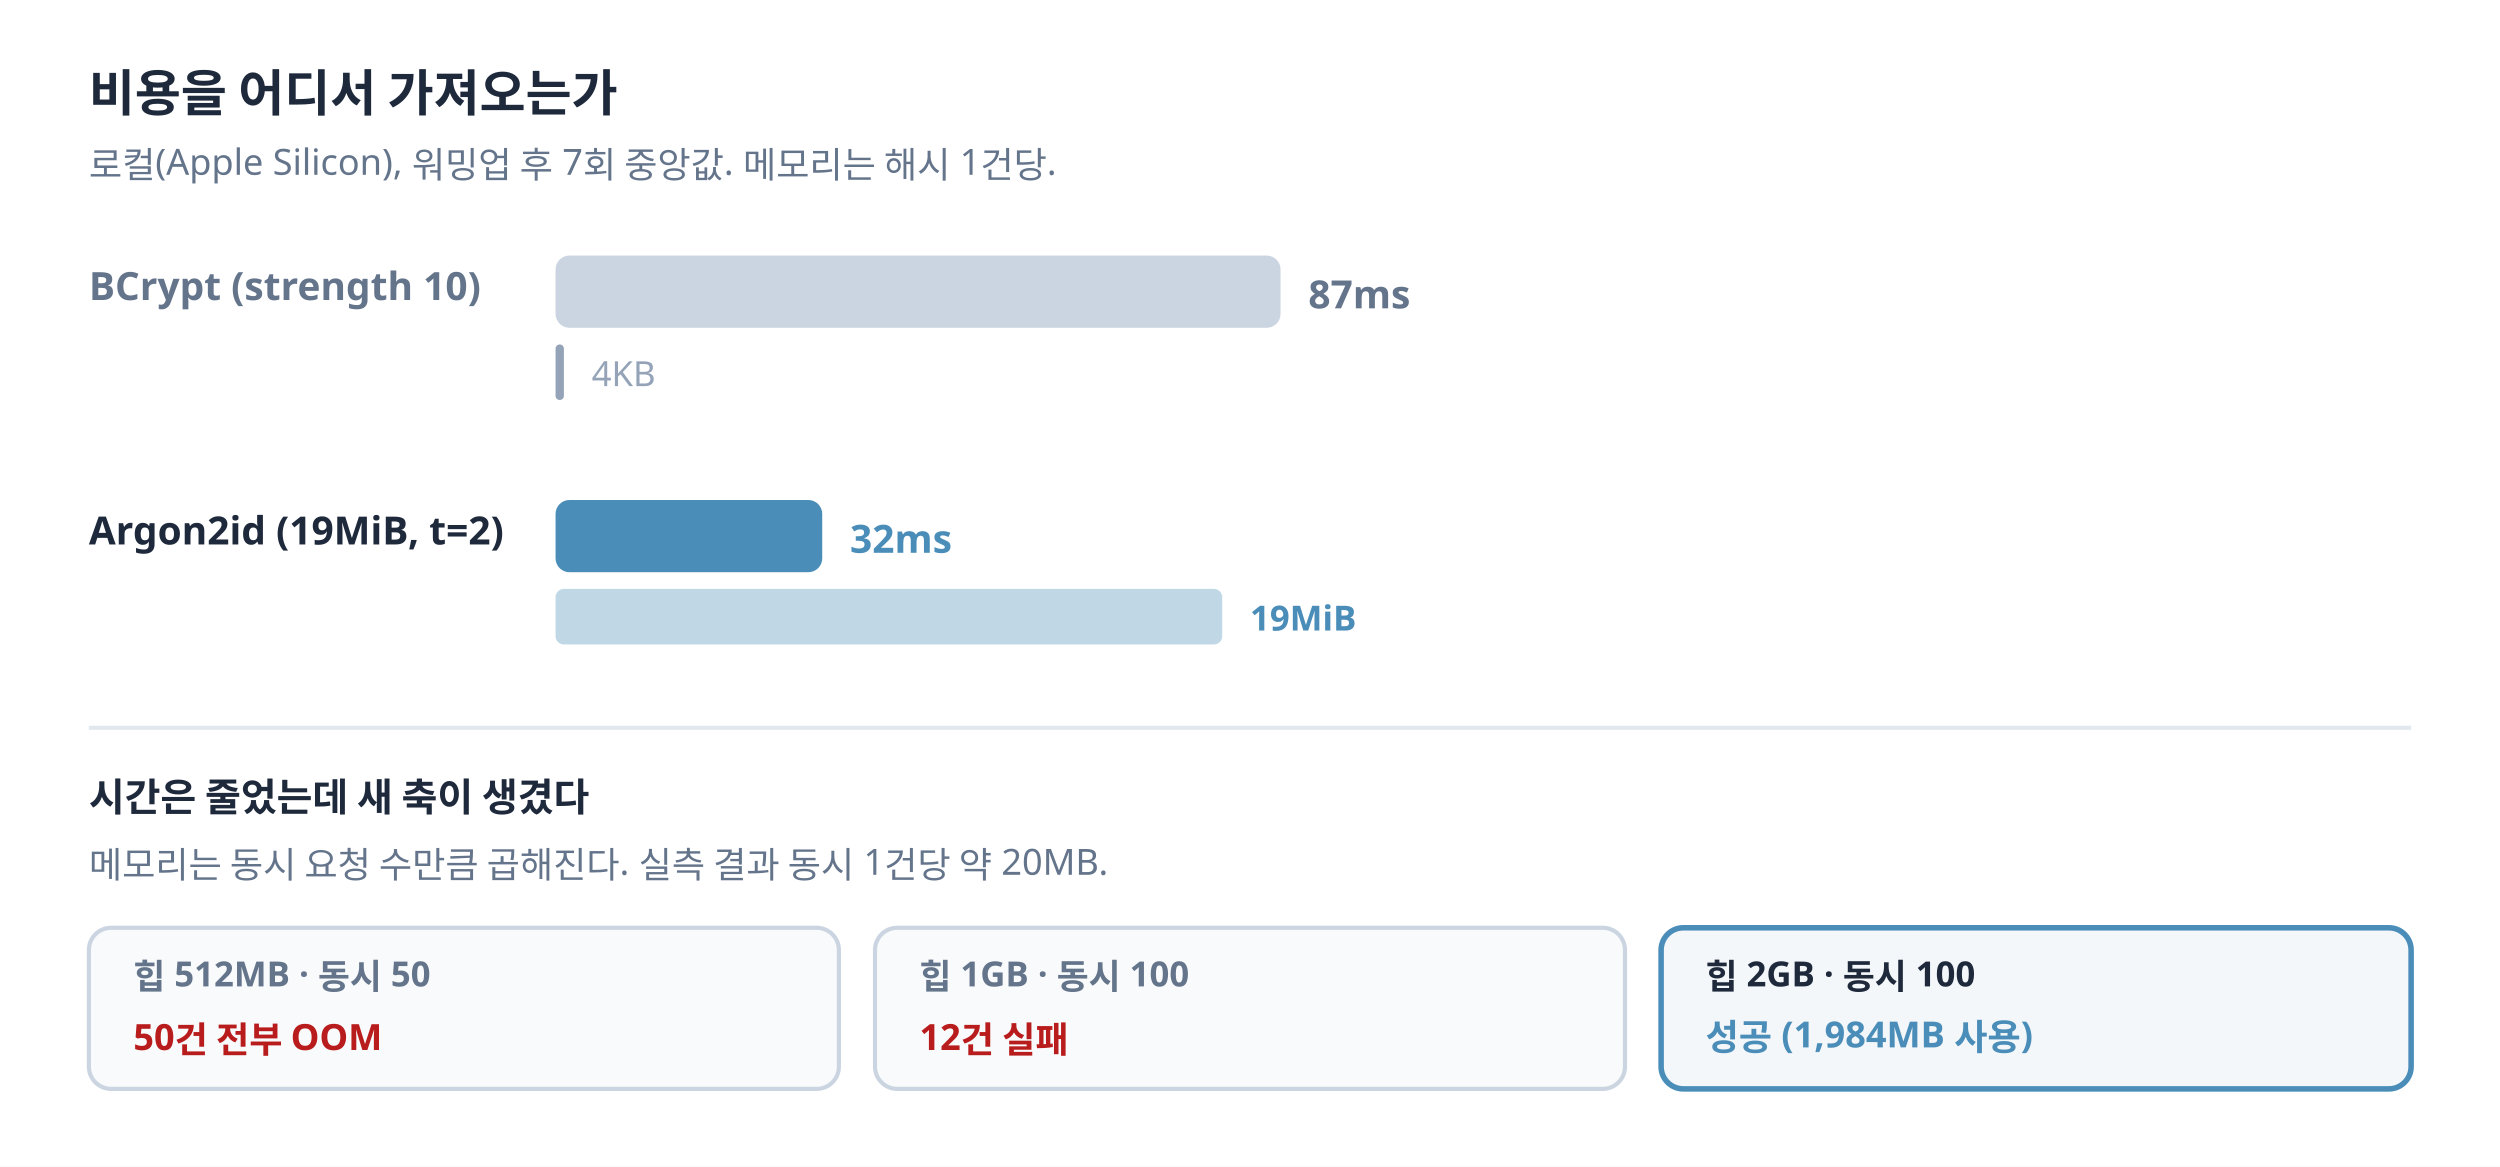
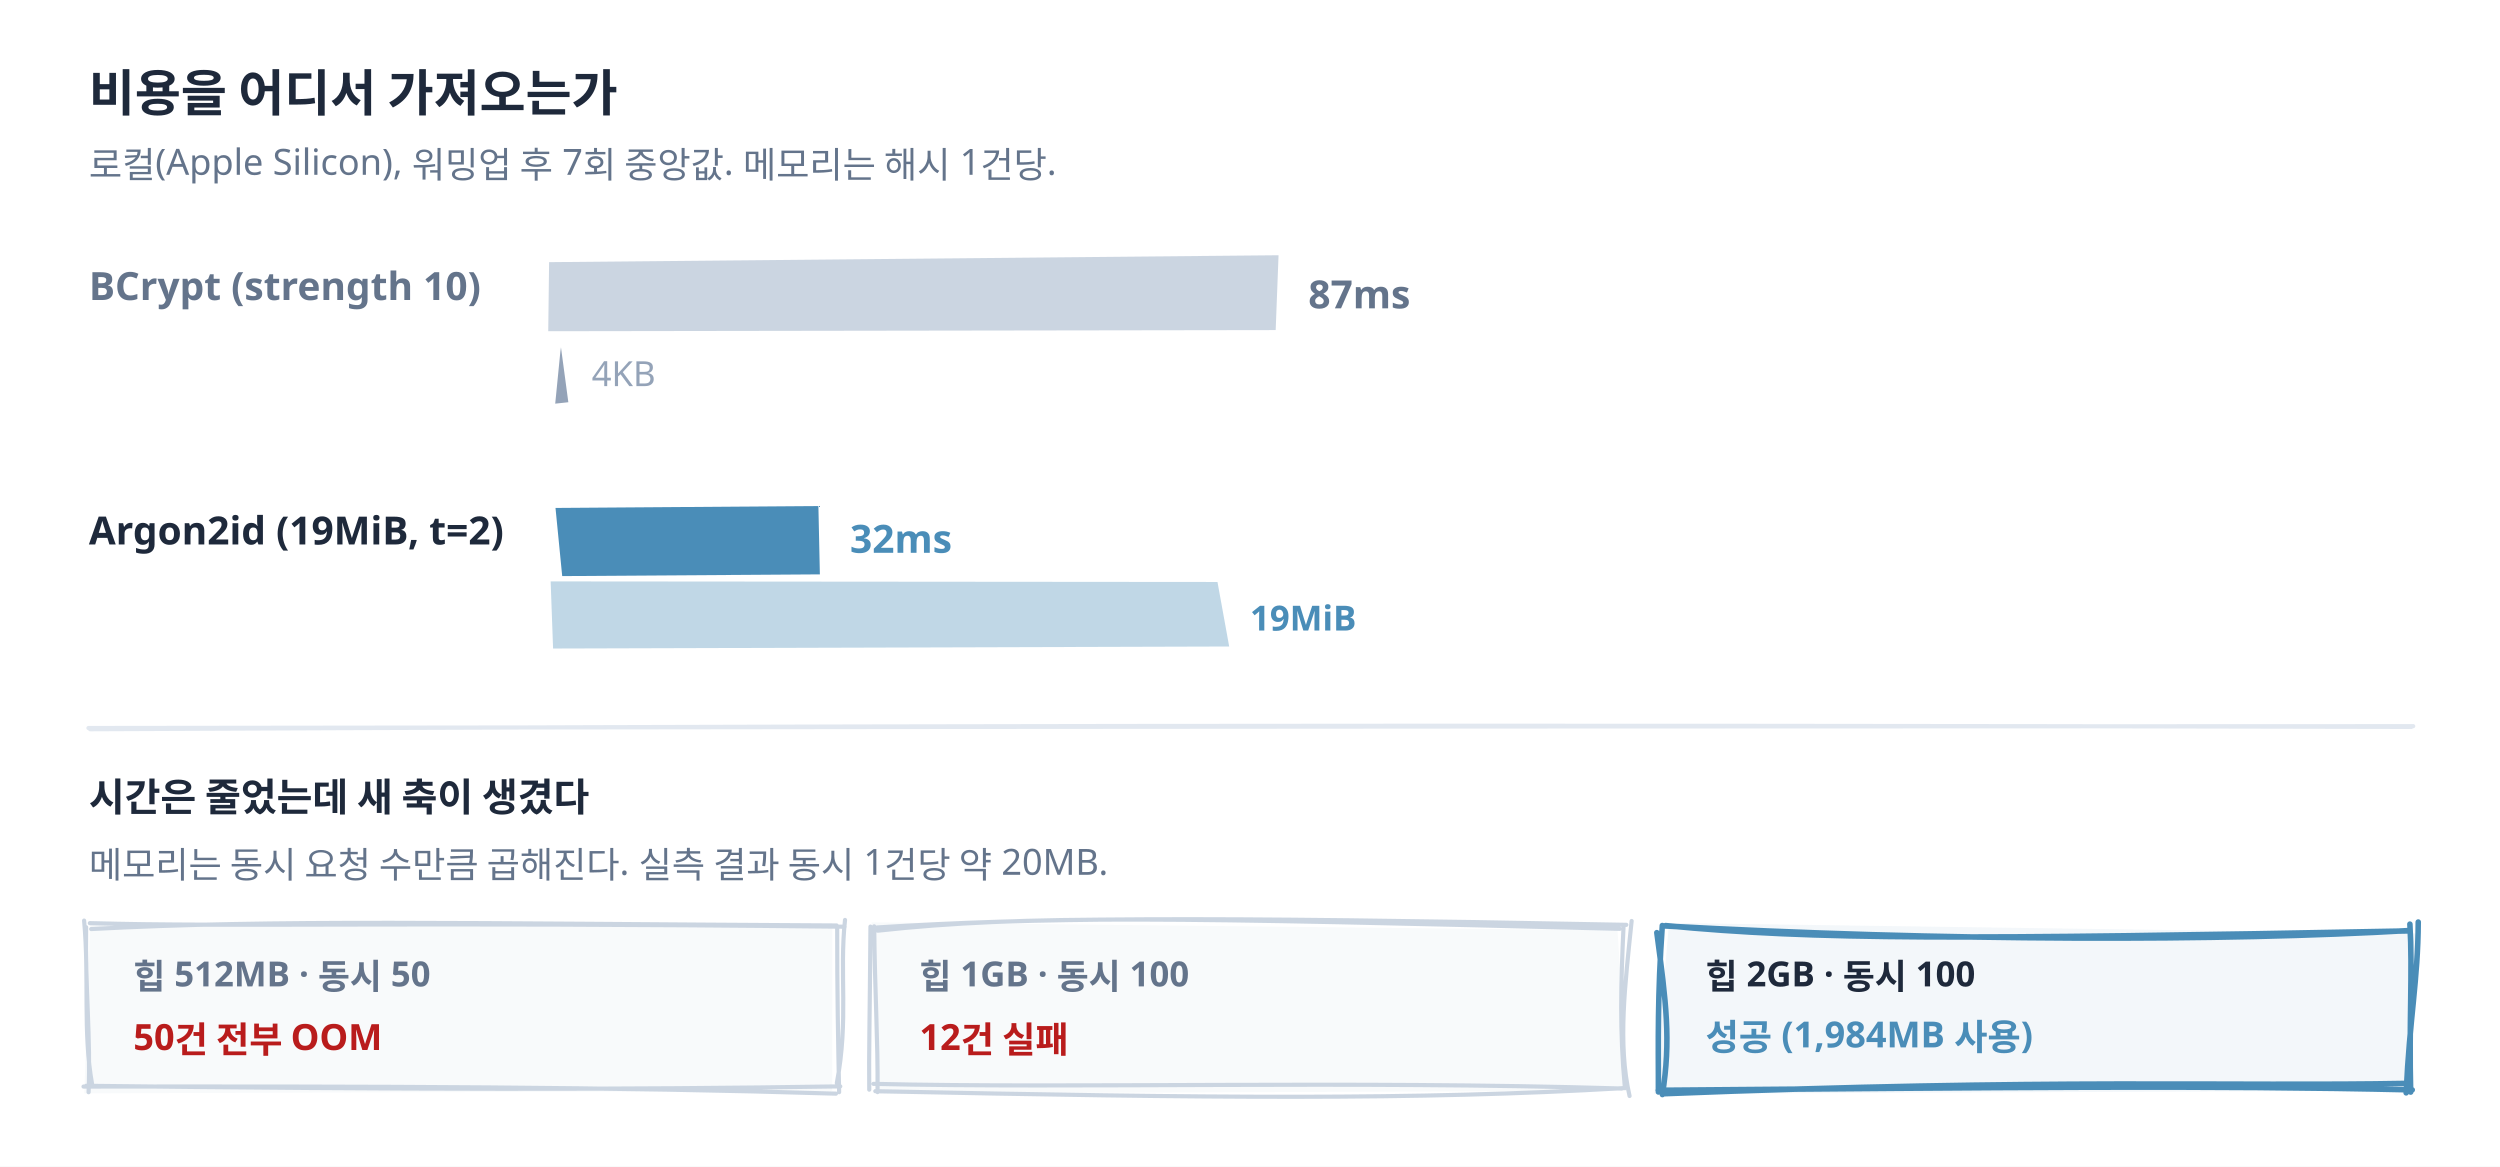
<svg xmlns="http://www.w3.org/2000/svg" viewBox="0 0 900 420" font-family="'Pretendard', 'Apple SD Gothic Neo', system-ui, sans-serif">
  <rect width="900" height="420" fill="#ffffff" />
  <text x="32" y="40" font-size="18" font-weight="800" fill="#1e293b">비용을 어디서 가져오는가</text>
  <text x="32" y="64" font-size="13" fill="#64748b">로컬(Apple Silicon), 워밍업 후 7회 중앙값. 메모리는 해시 1건당.</text>
  <text x="32" y="108" font-size="14" font-weight="700" fill="#64748b">BCrypt (strength 10)</text>
-   <rect x="200" y="92" width="261" height="26" rx="5" fill="#cbd5e1" />
+   <path d="M197.675 94.375 L460.277 91.886 L459.246 118.833 L197.363 119.243" fill="#cbd5e1" stroke="none" stroke-linecap="round" stroke-linejoin="round" />
+   <path d="M201.655 90.383 C252.772 91.881, 306.554 92.082, 460.156 92.365 M201.001 93.054 C262.267 89.707, 323.703 89.398, 460.555 92.325 M462.31 93.097 C461.648 104.428, 461.078 115.241, 459.979 115.734 M459.948 90.852 C461.657 101.942, 460.582 110.758, 461.69 117.818 M460.515 119.912 C363.034 124.169, 268.322 121.878, 200.233 117.492 M460.563 118.485 C372.436 115.686, 286.984 114.545, 200.38 118.533 M200.106 119.311 C202.719 107.595, 198.286 102.416, 197.839 90.163 M200.576 119.422 C198.793 113.933, 198.164 107.663, 201.23 93.259" fill="none" stroke="none" stroke-width="1" stroke-linecap="round" stroke-linejoin="round" />
  <text x="471" y="111" font-size="14" font-weight="800" fill="#64748b">87ms</text>
-   <rect x="200" y="124" width="3" height="20" rx="1.5" fill="#94a3b8" />
+   <path d="M201.727 126.618 L201.949 125.028 L204.6 144.803 L199.878 145.319" fill="#94a3b8" stroke="none" stroke-linecap="round" stroke-linejoin="round" />
+   <path d="M199.566 124.215 C200.828 123.645, 200.835 124.294, 202.952 124.214 M200.182 124.089 C201.042 124.012, 202.261 124.023, 203.163 124.017 M204.49 125.473 C204.147 130.45, 203.223 135.686, 204.356 146.404 M202.036 124.899 C202.596 131.631, 203.551 136.262, 203.569 145.251 M202.887 144.005 C202.034 144.175, 201.319 144.345, 200.309 143.718 M203.127 144.212 C202.141 144.098, 200.891 144.184, 199.846 144.037 M202.643 141.272 C202.183 138.235, 201.446 133.381, 197.927 124.333 M198.699 145.378 C198.856 137.291, 199.102 128.272, 199.044 124.964" fill="none" stroke="none" stroke-width="1" stroke-linecap="round" stroke-linejoin="round" />
  <text x="213" y="139" font-size="12.5" fill="#94a3b8">4KB</text>
  <text x="32" y="196" font-size="14" font-weight="700" fill="#1e293b">Argon2id (19MiB, t=2)</text>
-   <rect x="200" y="180" width="96" height="26" rx="5" fill="#4a8db8" />
+   <path d="M199.98 182.861 L294.622 182.17 L295.154 206.773 L202.393 207.395" fill="#4a8db8" stroke="none" stroke-linecap="round" stroke-linejoin="round" />
+   <path d="M197.936 179.093 C221.555 182.335, 236.691 179.145, 296.418 182.4 M201.175 179.865 C234.314 182.09, 269.117 182.619, 295.831 179.821 M297.67 181.849 C297.664 189.152, 296.387 197.494, 293.933 207.275 M295.123 180.047 C297.386 186.2, 297.472 193.328, 296.449 205.784 M295.095 203.673 C264.33 206.084, 237.735 205.419, 198.029 208.67 M295.341 205.321 C265.724 204.041, 235.049 203.728, 200.366 205.83 M199.381 205.034 C200.693 196.906, 197.852 190.211, 198.015 182.503 M199.722 207.334 C198.86 197.224, 199.98 186.03, 199.758 180.669" fill="none" stroke="none" stroke-width="1" stroke-linecap="round" stroke-linejoin="round" />
  <text x="306" y="199" font-size="14" font-weight="800" fill="#4a8db8">32ms</text>
-   <rect x="200" y="212" width="240" height="20" rx="3" fill="#4a8db8" opacity="0.35" />
+   <path d="M198.232 209.304 L438.295 209.512 L442.507 232.743 L199.108 233.47" fill="#4a8db8" stroke="none" stroke-linecap="round" stroke-linejoin="round" opacity="0.35" />
+   <path d="M198.973 214.128 C245.862 211.618, 295.255 212.359, 440.963 209.976 M200.946 211.281 C278.013 212.351, 355.863 213.173, 438.812 211.607 M441.85 214.226 C437.454 215.203, 441.623 223.799, 440.31 232.145 M439.211 211.195 C440.234 216.336, 439.449 222.627, 440.328 233.217 M439.122 232.926 C353.073 231.075, 263.541 233.856, 199.831 233.186 M440.613 232.107 C365.879 231.642, 293.261 233.055, 199.051 231.51 M201.918 232.796 C200.245 223.255, 201.099 218.395, 198.103 210.873 M200.744 233.29 C201.682 225.591, 200.776 216.656, 200.473 212.374" fill="none" stroke="none" stroke-width="1" stroke-linecap="round" stroke-linejoin="round" />
  <text x="450" y="227" font-size="12.5" font-weight="700" fill="#4a8db8">19MiB</text>
-   <line x1="32" y1="262" x2="868" y2="262" stroke="#e2e8f0" stroke-width="1.5" />
+   <path d="M31.84 262.085 C198.766 261.865, 366.849 261.532, 868.757 261.417 M32.438 262.524 C272.18 261.396, 512.007 260.814, 868.087 261.694" fill="none" stroke="#e2e8f0" stroke-width="1.5" stroke-linecap="round" stroke-linejoin="round" />
  <text x="32" y="292" font-size="14" font-weight="800" fill="#1e293b">시간은 줄었는데 새 축이 생겼다</text>
  <text x="32" y="316" font-size="13" fill="#64748b">메모리는 동시 요청 수만큼 곱해진다. 실측 결과 동시 1건당 약 20MB.</text>
-   <rect x="32" y="334" width="270" height="58" rx="8" fill="#f8fafb" stroke="#cbd5e1" stroke-width="1.5" />
+   <path d="M32.537 331.79 L299.641 333.795 L299.615 392.683 L30.337 393.622" fill="#f8fafb" stroke="none" stroke-linecap="round" stroke-linejoin="round" />
+   <path d="M32.338 332.334 C85.326 333.797, 140.492 331.798, 304.061 333.619 M32.827 334.456 C98.518 330.949, 166.08 332.439, 301.187 333.171 M304.209 331.179 C302.119 350.405, 305.58 367.208, 301.264 389.886 M301.387 334.391 C301.357 355.849, 301.733 375.907, 302.087 393.182 M300.943 393.715 C220.816 391.254, 137.965 391.051, 30.069 391.162 M302.49 391.093 C224.987 392.316, 146.02 392.247, 31.022 390.884 M33.192 390.52 C29.753 371.595, 32.198 352.247, 30.279 331.414 M31.89 393.203 C32.687 373.671, 30.63 355.501, 31.001 333.784" fill="none" stroke="#cbd5e1" stroke-width="1.5" stroke-linecap="round" stroke-linejoin="round" />
  <text x="48" y="356" font-size="12.5" font-weight="700" fill="#64748b">힙 512MB · 동시 50</text>
  <text x="48" y="378" font-size="13" font-weight="800" fill="#b91c1c">50건 전부 OOM</text>
-   <rect x="315" y="334" width="270" height="58" rx="8" fill="#f8fafb" stroke="#cbd5e1" stroke-width="1.5" />
+   <path d="M313.789 332.033 L582.314 334.937 L585.968 392.653 L315.852 393.697" fill="#f8fafb" stroke="none" stroke-linecap="round" stroke-linejoin="round" />
+   <path d="M315.989 335.044 C368.987 329.221, 424.076 330.417, 583.096 334.379 M315.796 333.886 C372.058 330.335, 429.623 329.912, 585.474 332.942 M587.389 331.555 C585.035 354.488, 582.343 375.777, 586.641 394.556 M584.474 333.539 C583.517 354.236, 583.022 370.807, 584.967 391.715 M583.826 391.865 C485.331 388.959, 386.658 391.891, 314.454 390.185 M584.31 391.725 C509.987 396.082, 434.745 395.315, 315.115 392.827 M312.929 392.281 C312.767 378.827, 313.107 368.196, 313.366 333.584 M315.912 393.159 C316.097 374.428, 314.915 356.906, 314.715 333.489" fill="none" stroke="#cbd5e1" stroke-width="1.5" stroke-linecap="round" stroke-linejoin="round" />
  <text x="331" y="356" font-size="12.5" font-weight="700" fill="#64748b">힙 1GB · 동시 100</text>
  <text x="331" y="378" font-size="13" font-weight="800" fill="#b91c1c">12건 실패</text>
-   <rect x="598" y="334" width="270" height="58" rx="8" fill="#4a8db810" stroke="#4a8db8" stroke-width="2" />
+   <path d="M600.842 332.275 L870.786 336.079 L866.522 392.623 L595.567 393.773" fill="#4a8db810" stroke="none" stroke-linecap="round" stroke-linejoin="round" />
+   <path d="M599.64 333.211 C652.648 338.388, 707.66 338.236, 866.674 335.14 M598.765 333.316 C699.598 338.921, 801.165 338.856, 867.49 334.984 M870.569 331.932 C870.475 352.771, 867.429 366.946, 866.218 393.427 M867.562 332.687 C868.576 349.722, 867.212 368.606, 867.846 393.148 M866.71 390.016 C803.846 391.206, 738.807 388.187, 598.84 393.751 M868.403 392.358 C794.987 390.647, 723.47 391.453, 596.936 392.499 M598.466 394.043 C601.58 374.458, 599.816 360.945, 596.454 335.754 M597.035 393.115 C596.985 375.185, 596.676 358.312, 598.43 333.194" fill="none" stroke="#4a8db8" stroke-width="2" stroke-linecap="round" stroke-linejoin="round" />
  <text x="614" y="356" font-size="12.5" font-weight="700" fill="#1e293b">힙 2GB · 동시 100</text>
  <text x="614" y="378" font-size="13" font-weight="800" fill="#4a8db8">성공 (1,984MB 사용)</text>
</svg>
